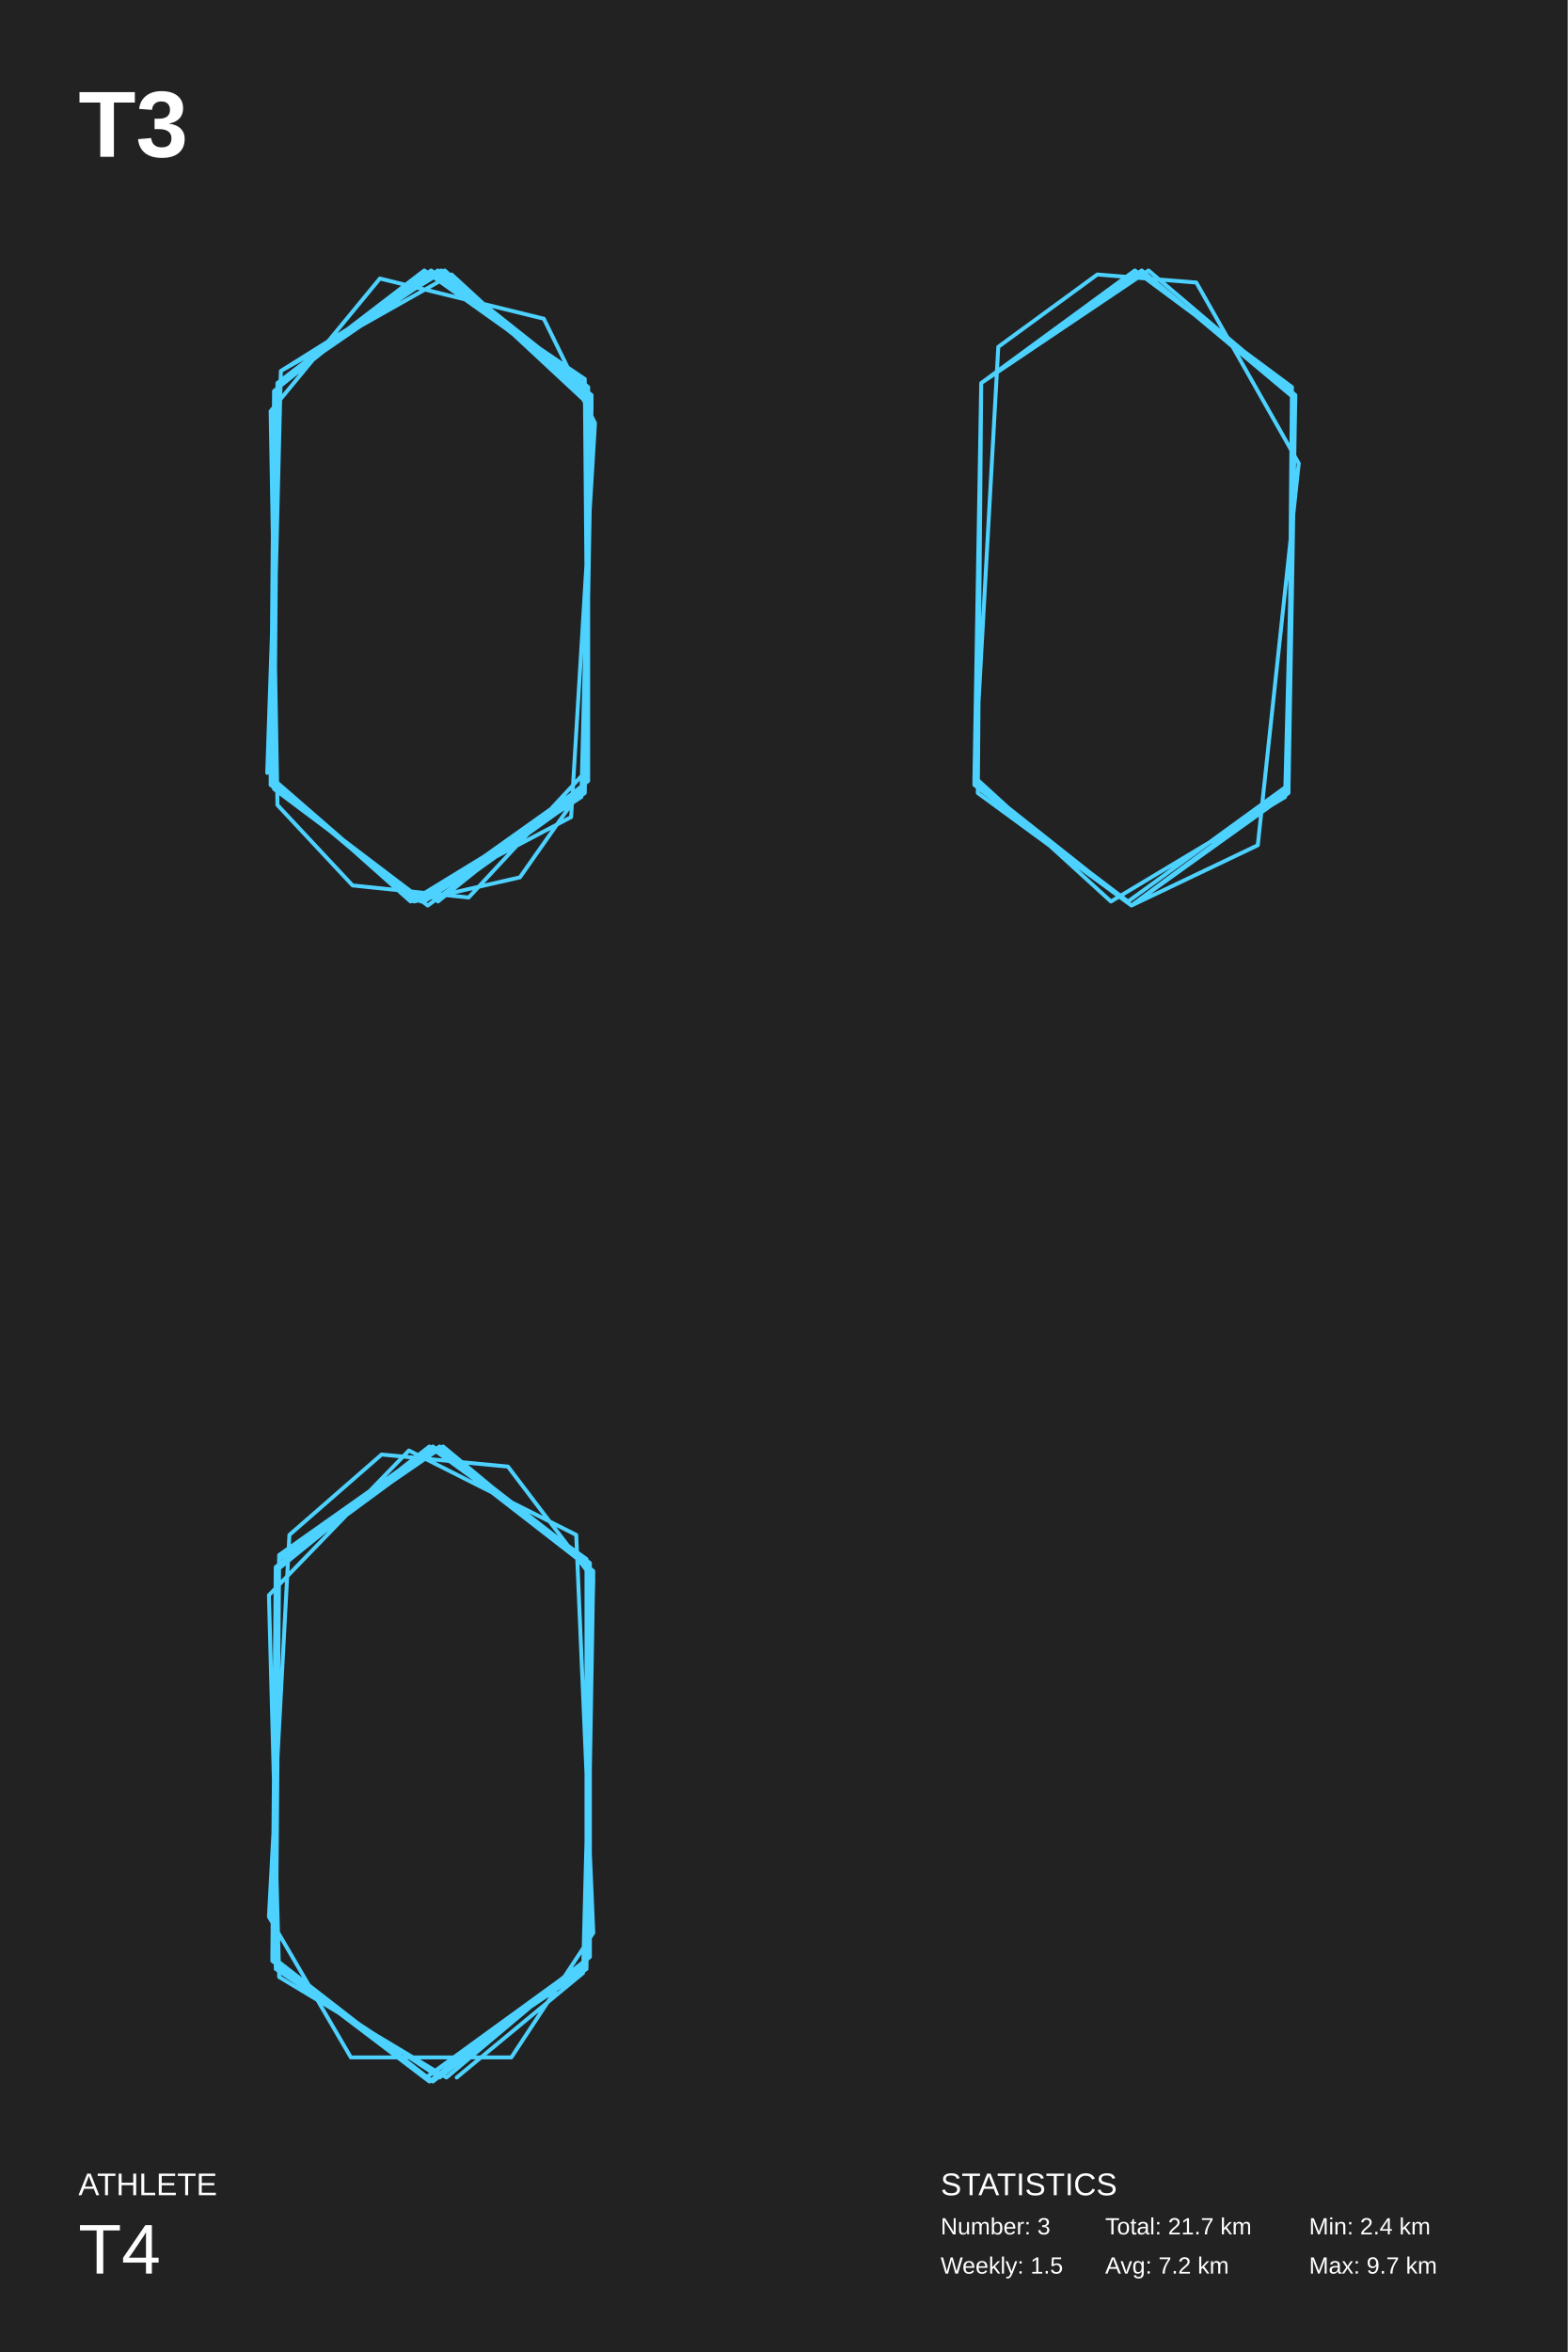
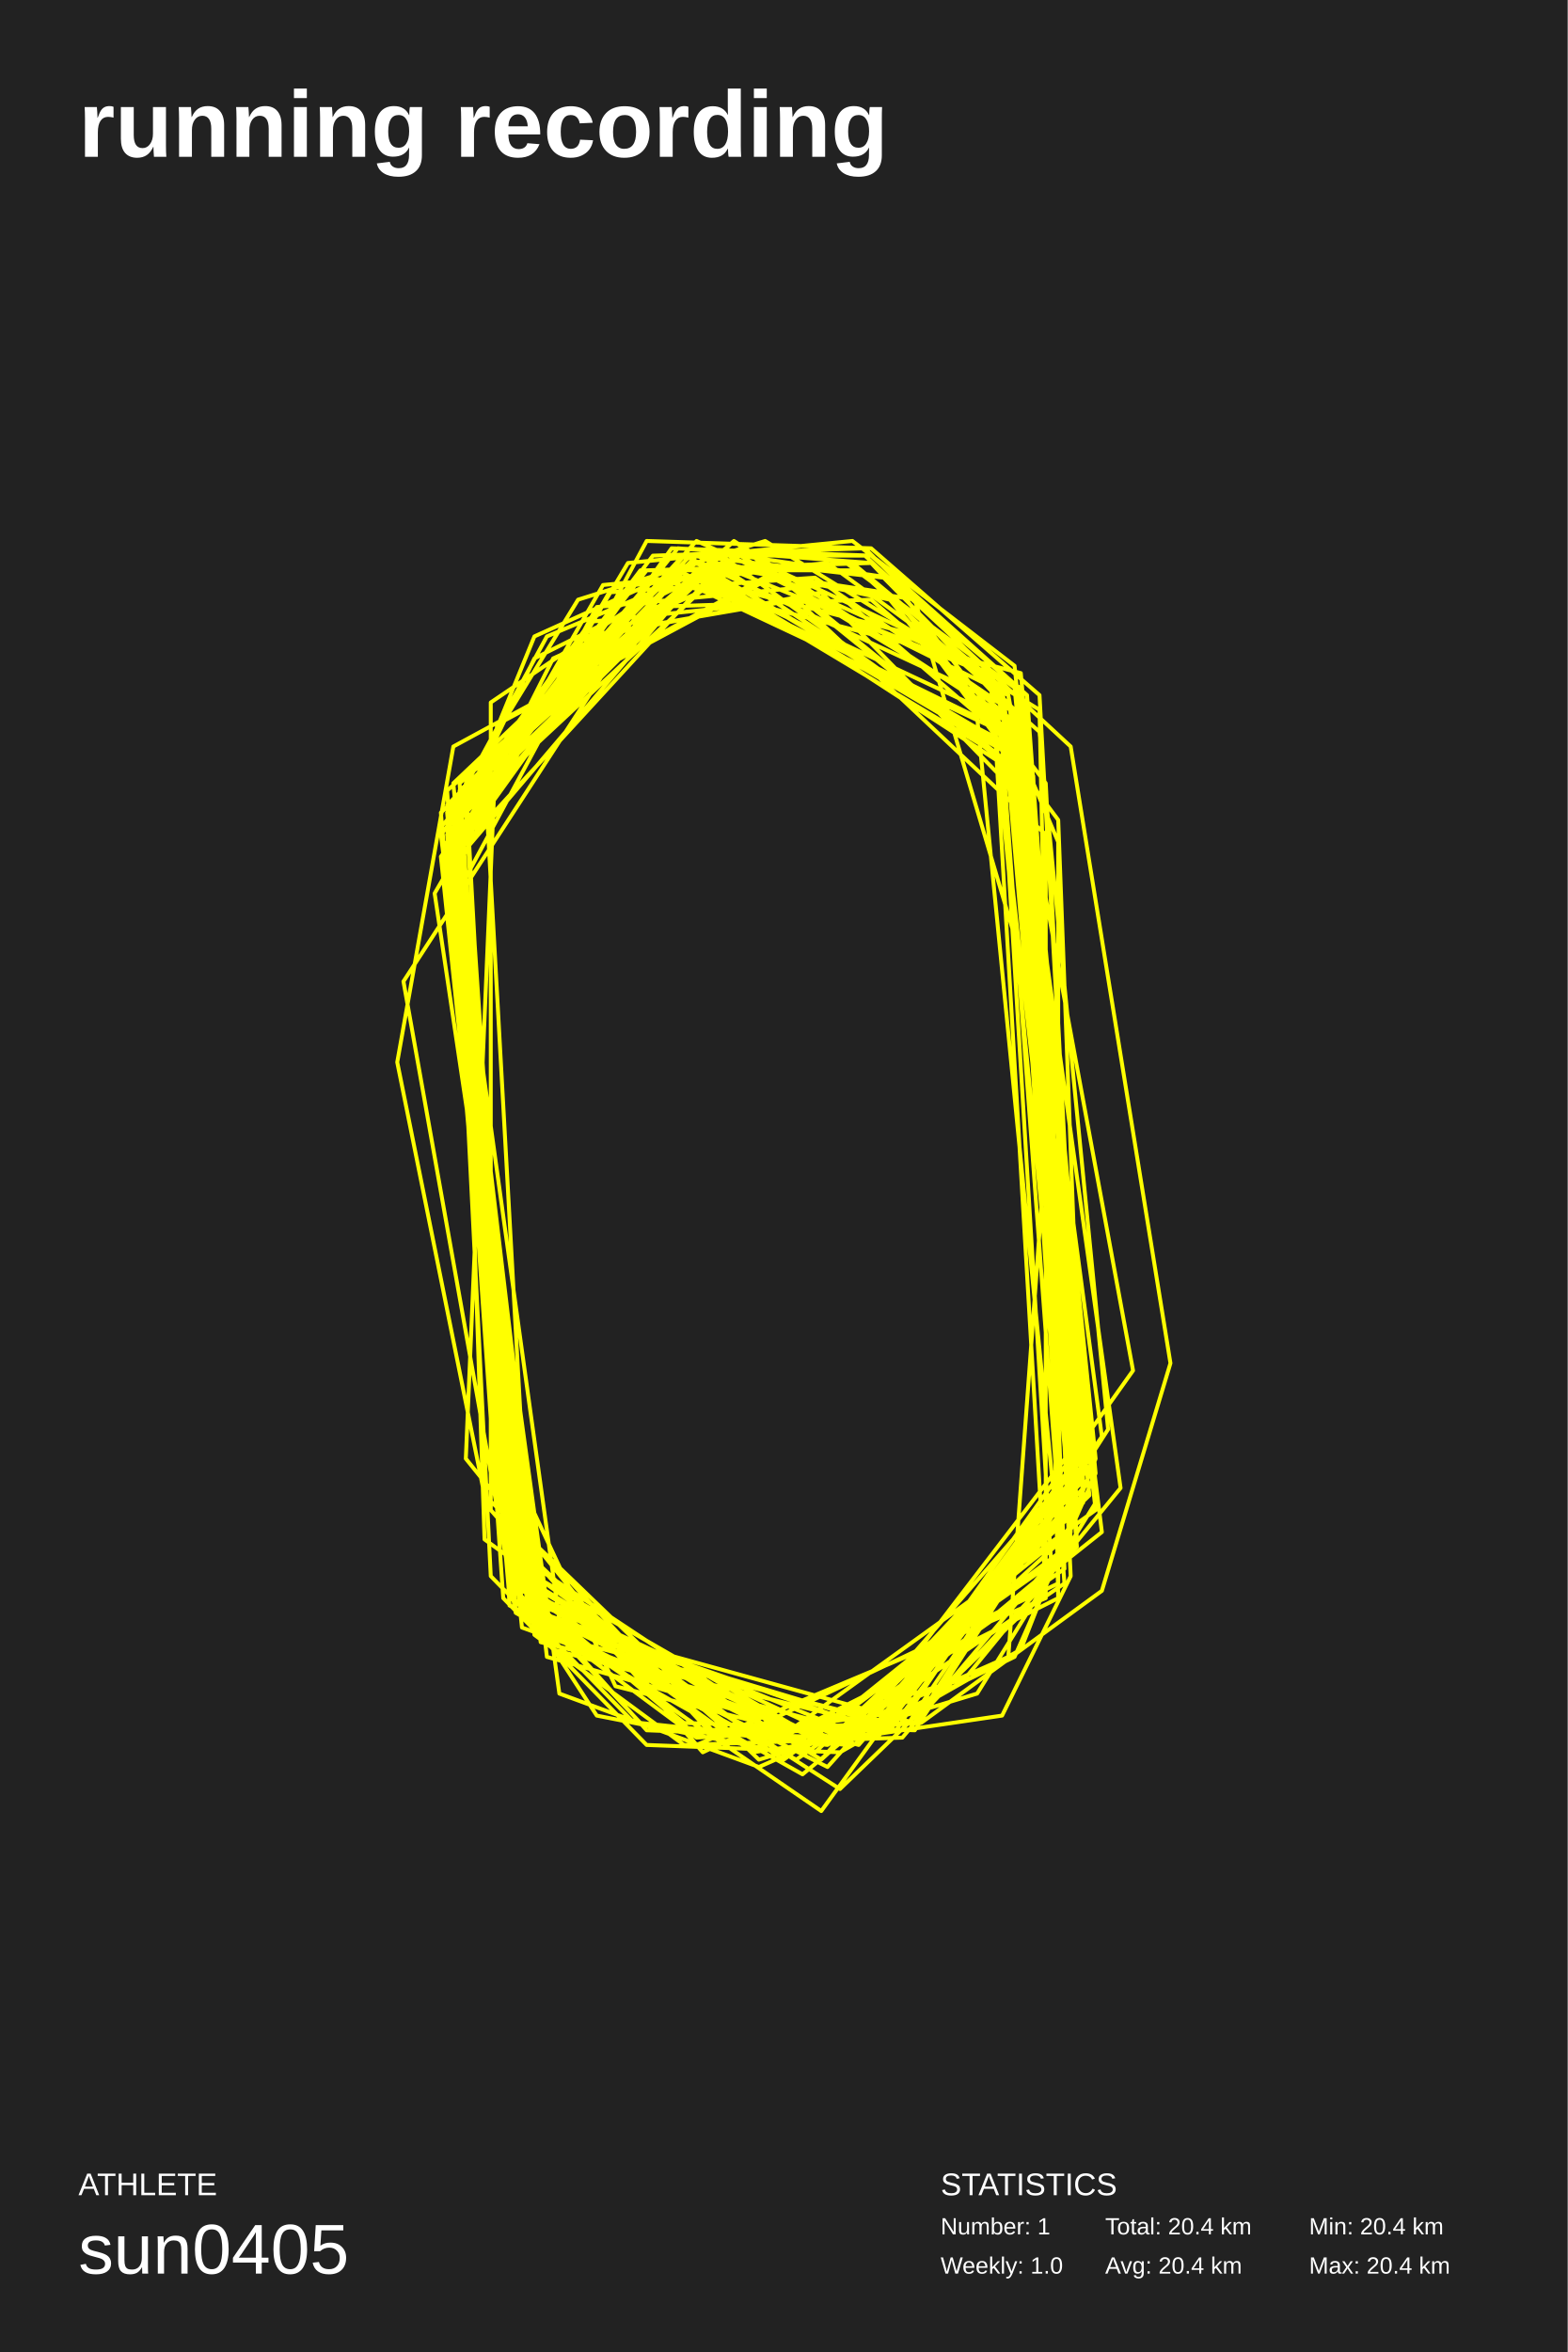
<svg xmlns="http://www.w3.org/2000/svg" baseProfile="full" height="300mm" version="1.1" viewBox="0,0,200,300" width="200mm">
  <defs />
  <rect fill="#222222" height="300" width="200" x="0" y="0" />
-   <text fill="#FFFFFF" style="font-size:12px; font-family:Arial; font-weight:bold;" x="10" y="20">T3</text>
+   <text fill="#FFFFFF" style="font-size:12px; font-family:Arial; font-weight:bold;" x="10" y="20">running recording</text>
  <text fill="#FFFFFF" style="font-size:4px; font-family:Arial" x="10" y="280">ATHLETE</text>
-   <text fill="#FFFFFF" style="font-size:9px; font-family:Arial" x="10" y="290">T4</text>
+   <text fill="#FFFFFF" style="font-size:9px; font-family:Arial" x="10" y="290">sun0405</text>
  <text fill="#FFFFFF" style="font-size:4px; font-family:Arial" x="120" y="280">STATISTICS</text>
-   <text fill="#FFFFFF" style="font-size:3px; font-family:Arial" x="120" y="285">Number: 3</text>
-   <text fill="#FFFFFF" style="font-size:3px; font-family:Arial" x="120" y="290">Weekly: 1.5</text>
-   <text fill="#FFFFFF" style="font-size:3px; font-family:Arial" x="141" y="285">Total: 21.7 km</text>
-   <text fill="#FFFFFF" style="font-size:3px; font-family:Arial" x="141" y="290">Avg: 7.2 km</text>
-   <text fill="#FFFFFF" style="font-size:3px; font-family:Arial" x="167" y="285">Min: 2.4 km</text>
-   <text fill="#FFFFFF" style="font-size:3px; font-family:Arial" x="167" y="290">Max: 9.7 km</text>
-   <polyline fill="none" points="55.871,114.987 75.038,99.608 75.038,49.367 54.129,34.5 35.398,48.855 34.527,100.12 54.564,115.5 74.602,100.633 75.038,49.367 56.307,34.5 35.398,48.855 34.527,99.095 52.386,114.987 72.86,104.222 75.909,53.981 69.375,40.652 48.466,35.525 34.527,52.443 35.398,102.684 44.981,112.937 59.792,114.475 75.038,98.07 74.602,48.342 54.129,34.5 34.962,49.88 34.527,100.12 54.129,114.987 74.602,100.12 75.038,49.367 55.0,34.5 35.398,48.855 34.527,100.12 54.129,114.987 74.602,101.146 75.473,51.418 56.742,34.5 35.833,47.317 34.527,99.095 52.822,114.987 66.326,111.911 74.602,100.12 75.038,49.88 55.0,34.5 35.398,48.855 34.527,100.12 54.129,114.987 74.602,100.12 75.473,51.418 56.307,34.5 35.833,47.317 34.527,99.095 52.822,114.987 74.167,101.658 75.473,50.393 55.0,34.5 35.398,48.855 34.527,100.12 53.693,114.987 74.602,100.633 75.473,51.418 56.307,34.5 35.833,47.317 34.527,99.095 52.822,114.987 74.167,101.658 75.473,50.393 55.0,34.5 35.398,48.855 34.527,100.12 54.564,115.5 74.602,101.146 75.038,49.367 55.871,34.5 35.398,48.855 34.962,100.633 54.129,114.987 74.602,100.12 75.473,51.418 56.742,34.5 35.833,47.317 34.527,100.12 54.129,114.987 74.602,100.12 75.473,50.393 55.871,34.5 35.398,48.855 34.527,100.12 53.693,114.987 74.602,100.633 75.473,50.905 56.307,34.5 35.398,48.855 34.527,99.608 52.822,114.987 74.167,101.658 75.473,50.393 55.0,34.5 35.398,48.855 34.527,100.12 53.693,114.987 74.167,101.658 75.473,51.418 56.307,34.5 35.833,47.317 34.527,99.608 52.822,114.987 74.602,101.146 75.473,51.418 57.614,35.013 35.833,47.317 34.527,99.095 52.822,114.987 74.167,101.658 75.473,50.393 55.871,34.5 35.398,48.855 34.527,100.12 53.693,114.987 74.602,100.12 75.473,50.393 55.871,34.5 35.398,48.855 34.527,100.12 53.693,114.987 74.167,101.658 75.473,51.418 56.742,34.5 35.833,47.317 34.527,99.095 52.386,114.987 74.167,101.658 75.473,51.93 56.742,34.5 35.833,47.317 34.091,98.582" stroke="#4dd2ff" stroke-linecap="round" stroke-linejoin="round" stroke-width="0.5" />
-   <polyline fill="none" points="144.347,115.5 160.464,107.81 165.691,59.108 152.623,36.038 139.991,35.013 127.358,44.241 124.309,99.095 141.733,114.987 163.949,101.658 165.256,50.905 145.653,34.5 125.18,48.855 124.309,100.12 143.911,114.987 164.384,100.12 164.82,49.367 144.782,34.5 125.18,48.855 124.309,99.608 144.347,115.5 164.384,100.633 165.256,50.393 146.525,34.5 125.18,48.855 124.744,101.146 144.347,115.5 164.384,101.146 164.82,49.367 144.782,34.5 125.18,48.855 124.309,100.12 144.347,115.5 164.384,101.146" stroke="#4dd2ff" stroke-linecap="round" stroke-linejoin="round" stroke-width="0.5" />
-   <polyline fill="none" points="58.267,264.987 74.384,251.658 75.691,201.418 64.801,187.063 48.684,185.525 36.922,195.779 34.309,244.481 44.763,262.424 65.237,262.424 75.691,246.532 73.513,195.779 52.169,185.013 34.309,203.468 35.616,252.171 56.96,264.987 75.256,249.608 74.82,198.855 54.782,184.5 35.18,200.393 35.18,251.146 56.089,264.987 75.256,249.608 75.256,199.367 55.218,184.5 35.616,198.855 35.18,250.633 55.218,265.5 74.82,250.12 75.256,199.367 55.218,184.5 35.18,199.88 34.744,250.12 54.347,264.987 74.82,250.12 75.691,200.393 55.218,184.5 35.616,198.855 34.744,250.12 54.347,264.987 74.82,250.12 75.691,200.393 55.218,184.5 35.18,199.88 34.744,250.12 54.782,265.5 74.82,250.12 75.691,200.393 55.218,184.5 35.616,198.855 34.744,249.608 54.782,265.5 74.82,250.12 75.691,200.393 55.218,184.5 35.18,199.88 34.744,249.608 55.218,265.5 74.82,250.12 75.256,199.367 56.089,184.5 35.616,198.855 35.18,250.633 54.347,264.987 74.82,251.146 75.691,200.393 56.089,184.5 35.616,198.855 35.18,250.633 54.782,265.5 74.82,250.12 75.691,200.393 56.525,184.5 35.616,198.855 35.18,250.633 54.782,265.5 74.82,250.12 75.256,199.367 54.782,184.5 35.18,200.393 35.18,250.633 54.782,265.5 74.82,250.12 75.691,200.393 56.089,184.5 35.18,199.88 34.744,250.12 54.782,265.5 74.82,250.12 75.256,199.367 55.218,184.5 35.616,198.855 35.18,250.633 55.218,265.5 75.256,249.608 74.82,198.855 54.782,184.5 35.18,199.88 35.18,250.633 54.782,265.5 74.82,250.12 75.256,199.367 54.782,184.5 35.18,199.88 34.744,249.608 54.782,265.5 74.82,250.12 75.691,200.393 55.218,184.5 35.18,199.88 35.18,250.633 54.782,265.5 74.82,250.633 74.82,198.855 54.782,184.5 35.18,200.393 34.744,250.12 54.347,264.987 74.82,250.12 75.256,199.88 55.218,184.5 35.616,198.342 34.744,250.12 55.218,265.5 74.82,250.12 75.691,200.393 56.089,184.5 35.616,198.342 34.744,249.608 54.782,265.5 75.256,249.608 75.256,199.367 55.218,184.5 35.616,198.342 35.18,250.633" stroke="#4dd2ff" stroke-linecap="round" stroke-linejoin="round" stroke-width="0.5" />
+   <text fill="#FFFFFF" style="font-size:3px; font-family:Arial" x="120" y="285">Number: 1</text>
+   <text fill="#FFFFFF" style="font-size:3px; font-family:Arial" x="120" y="290">Weekly: 1.0</text>
+   <text fill="#FFFFFF" style="font-size:3px; font-family:Arial" x="141" y="285">Total: 20.4 km</text>
+   <text fill="#FFFFFF" style="font-size:3px; font-family:Arial" x="141" y="290">Avg: 20.4 km</text>
+   <text fill="#FFFFFF" style="font-size:3px; font-family:Arial" x="167" y="285">Min: 20.4 km</text>
+   <text fill="#FFFFFF" style="font-size:3px; font-family:Arial" x="167" y="290">Max: 20.4 km</text>
+   <polyline fill="none" points="130.23,87.728 88.863,69.0 57.837,102.711 66.588,201.035 104.773,224.445 137.39,186.989 131.025,98.029 113.524,76.491 91.249,71.809 59.428,103.648 65.793,198.226 103.978,223.509 138.185,191.671 133.412,99.902 113.524,73.682 88.067,69.936 57.042,103.648 66.588,205.717 105.569,225.382 136.594,190.734 127.843,89.601 111.137,71.809 86.476,69.936 58.633,104.584 67.384,203.844 82.499,220.7 106.364,221.636 138.185,190.734 129.434,90.538 87.272,70.873 57.837,104.584 66.588,202.908 106.364,222.572 129.434,211.335 139.776,187.925 130.23,87.728 88.863,70.873 57.042,103.648 68.179,203.844 105.569,222.572 136.594,192.607 126.252,85.856 110.342,69.936 83.294,70.873 57.042,105.52 67.384,205.717 88.863,221.636 117.501,219.763 140.572,202.908 149.322,173.879 136.594,95.22 110.342,70.873 85.681,70.873 56.246,105.52 68.975,205.717 89.658,220.7 115.91,219.763 140.572,183.243 127.843,87.728 108.751,71.809 84.09,72.746 57.837,109.266 71.361,206.653 88.067,220.7 113.524,220.7 139.776,186.052 129.434,84.919 108.751,69.0 80.112,71.809 57.837,109.266 68.975,202.908 104.773,224.445 136.594,195.416 129.434,92.411 93.636,69.0 57.837,103.648 67.384,203.844 87.272,219.763 116.706,220.7 141.367,182.307 132.616,93.347 109.546,72.746 81.703,72.746 56.246,106.457 70.566,210.399 111.933,221.636 138.185,187.925 131.025,88.665 111.137,70.873 85.681,69.936 57.837,109.266 69.77,211.335 109.546,222.572 138.185,189.798 132.616,88.665 111.137,69.936 82.499,69.0 57.837,114.885 65.793,197.289 96.022,223.509 135.003,203.844 132.616,90.538 97.613,69.0 73.748,76.491 59.428,99.902 64.997,201.035 96.022,223.509 127.843,218.827 136.594,201.035 131.821,99.902 93.636,69.0 57.042,100.838 64.202,203.844 82.499,222.572 107.16,223.509 130.23,210.399 139.776,186.052 128.639,88.665 105.569,71.809 76.93,74.619 57.042,109.266 69.77,208.526 113.524,219.763 138.185,185.116 129.434,90.538 112.728,73.682 88.067,70.873 57.042,102.711 68.179,201.035 105.569,222.572 137.39,192.607 131.025,88.665 111.137,71.809 82.499,72.746 56.246,106.457 68.975,209.463 114.319,220.7 138.981,184.18 130.23,85.856 83.294,73.682 57.042,106.457 68.179,206.653 111.933,219.763 137.39,187.925 130.23,91.474 103.978,73.682 77.725,75.555 55.451,113.948 68.975,204.781 110.342,221.636 138.981,186.052 129.434,87.728 107.955,71.809 80.907,74.619 56.246,109.266 66.588,207.59 107.955,222.572 136.594,185.116 129.434,95.22 105.569,74.619 76.134,77.428 57.042,113.012 71.361,216.017 96.818,225.382 128.639,211.335 134.207,135.486 116.706,76.491 88.863,71.809 62.61,89.601 62.61,192.607 89.658,223.509 135.003,201.971 135.003,107.393 125.457,84.919 99.204,72.746 57.837,95.22 50.678,135.486 61.815,190.734 96.818,224.445 124.661,216.017 139.776,191.671 130.23,96.156 114.319,76.491 92.045,71.809 69.77,81.174 57.042,104.584 68.179,203.844 100,224.445 137.39,196.353 131.025,98.966 92.045,70.873 58.633,99.902 65.793,205.717 102.387,226.318 137.39,197.289 128.639,94.283 112.728,75.555 88.067,71.809 57.042,107.393 64.997,201.971 107.16,221.636 138.981,190.734 128.639,91.474 94.431,70.873 68.179,83.983 57.837,105.52 62.61,201.035 80.907,219.763 105.569,222.572 135.798,201.971 127.843,95.22 88.863,71.809 68.179,81.174 57.837,106.457 64.997,201.035 107.16,228.191 133.412,202.908 127.048,95.22 91.249,71.809 56.246,103.648 64.997,203.844 102.387,222.572 135.003,196.353 124.661,91.474 86.476,72.746 57.837,99.902 65.793,187.925 78.521,215.081 100.796,220.7 139.776,192.607 128.639,96.156 88.863,72.746 57.837,106.457 66.588,204.781 104.773,231.0 137.39,186.052 127.048,94.283 90.454,72.746 58.633,100.838 61.815,196.353 96.818,221.636 123.07,214.145 142.958,189.798 130.23,98.966 91.249,73.682 57.042,105.52 64.997,201.971 81.703,219.763 107.955,222.572 137.39,191.671 128.639,91.474 111.137,76.491 82.499,77.428 51.473,125.185 65.793,205.717 116.706,219.763 137.39,187.925 129.434,92.411 89.658,73.682 57.042,104.584 64.997,203.844 106.364,222.572 140.572,195.416 127.843,93.347 88.067,74.619 57.837,110.203 68.179,208.526 87.272,222.572 115.115,221.636 136.594,196.353 131.025,96.156 89.658,74.619 57.837,109.266 68.975,205.717 111.933,220.7 144.549,174.815 128.639,88.665 98.409,73.682 63.406,92.411 59.428,186.052 88.863,222.572 133.412,203.844 133.412,106.457 101.591,76.491 74.543,81.174 59.428,101.775 64.997,204.781 101.591,224.445 135.798,200.099 131.821,98.966 91.249,74.619 70.566,83.983 57.837,109.266 68.179,207.59 106.364,222.572 138.185,188.862 135.003,104.584 117.501,81.174 88.067,73.682 57.837,104.584 65.793,202.908 76.134,218.827 100,223.509 135.798,198.226 129.434,100.838 104.773,75.555 76.134,81.174 58.633,101.775 63.406,191.671 91.249,221.636 118.297,217.89 134.207,201.035 127.843,97.093 102.387,76.491 75.339,79.301 61.815,98.029 67.384,198.226 92.84,222.572" stroke="yellow" stroke-linecap="round" stroke-linejoin="round" stroke-width="0.5" />
</svg>
